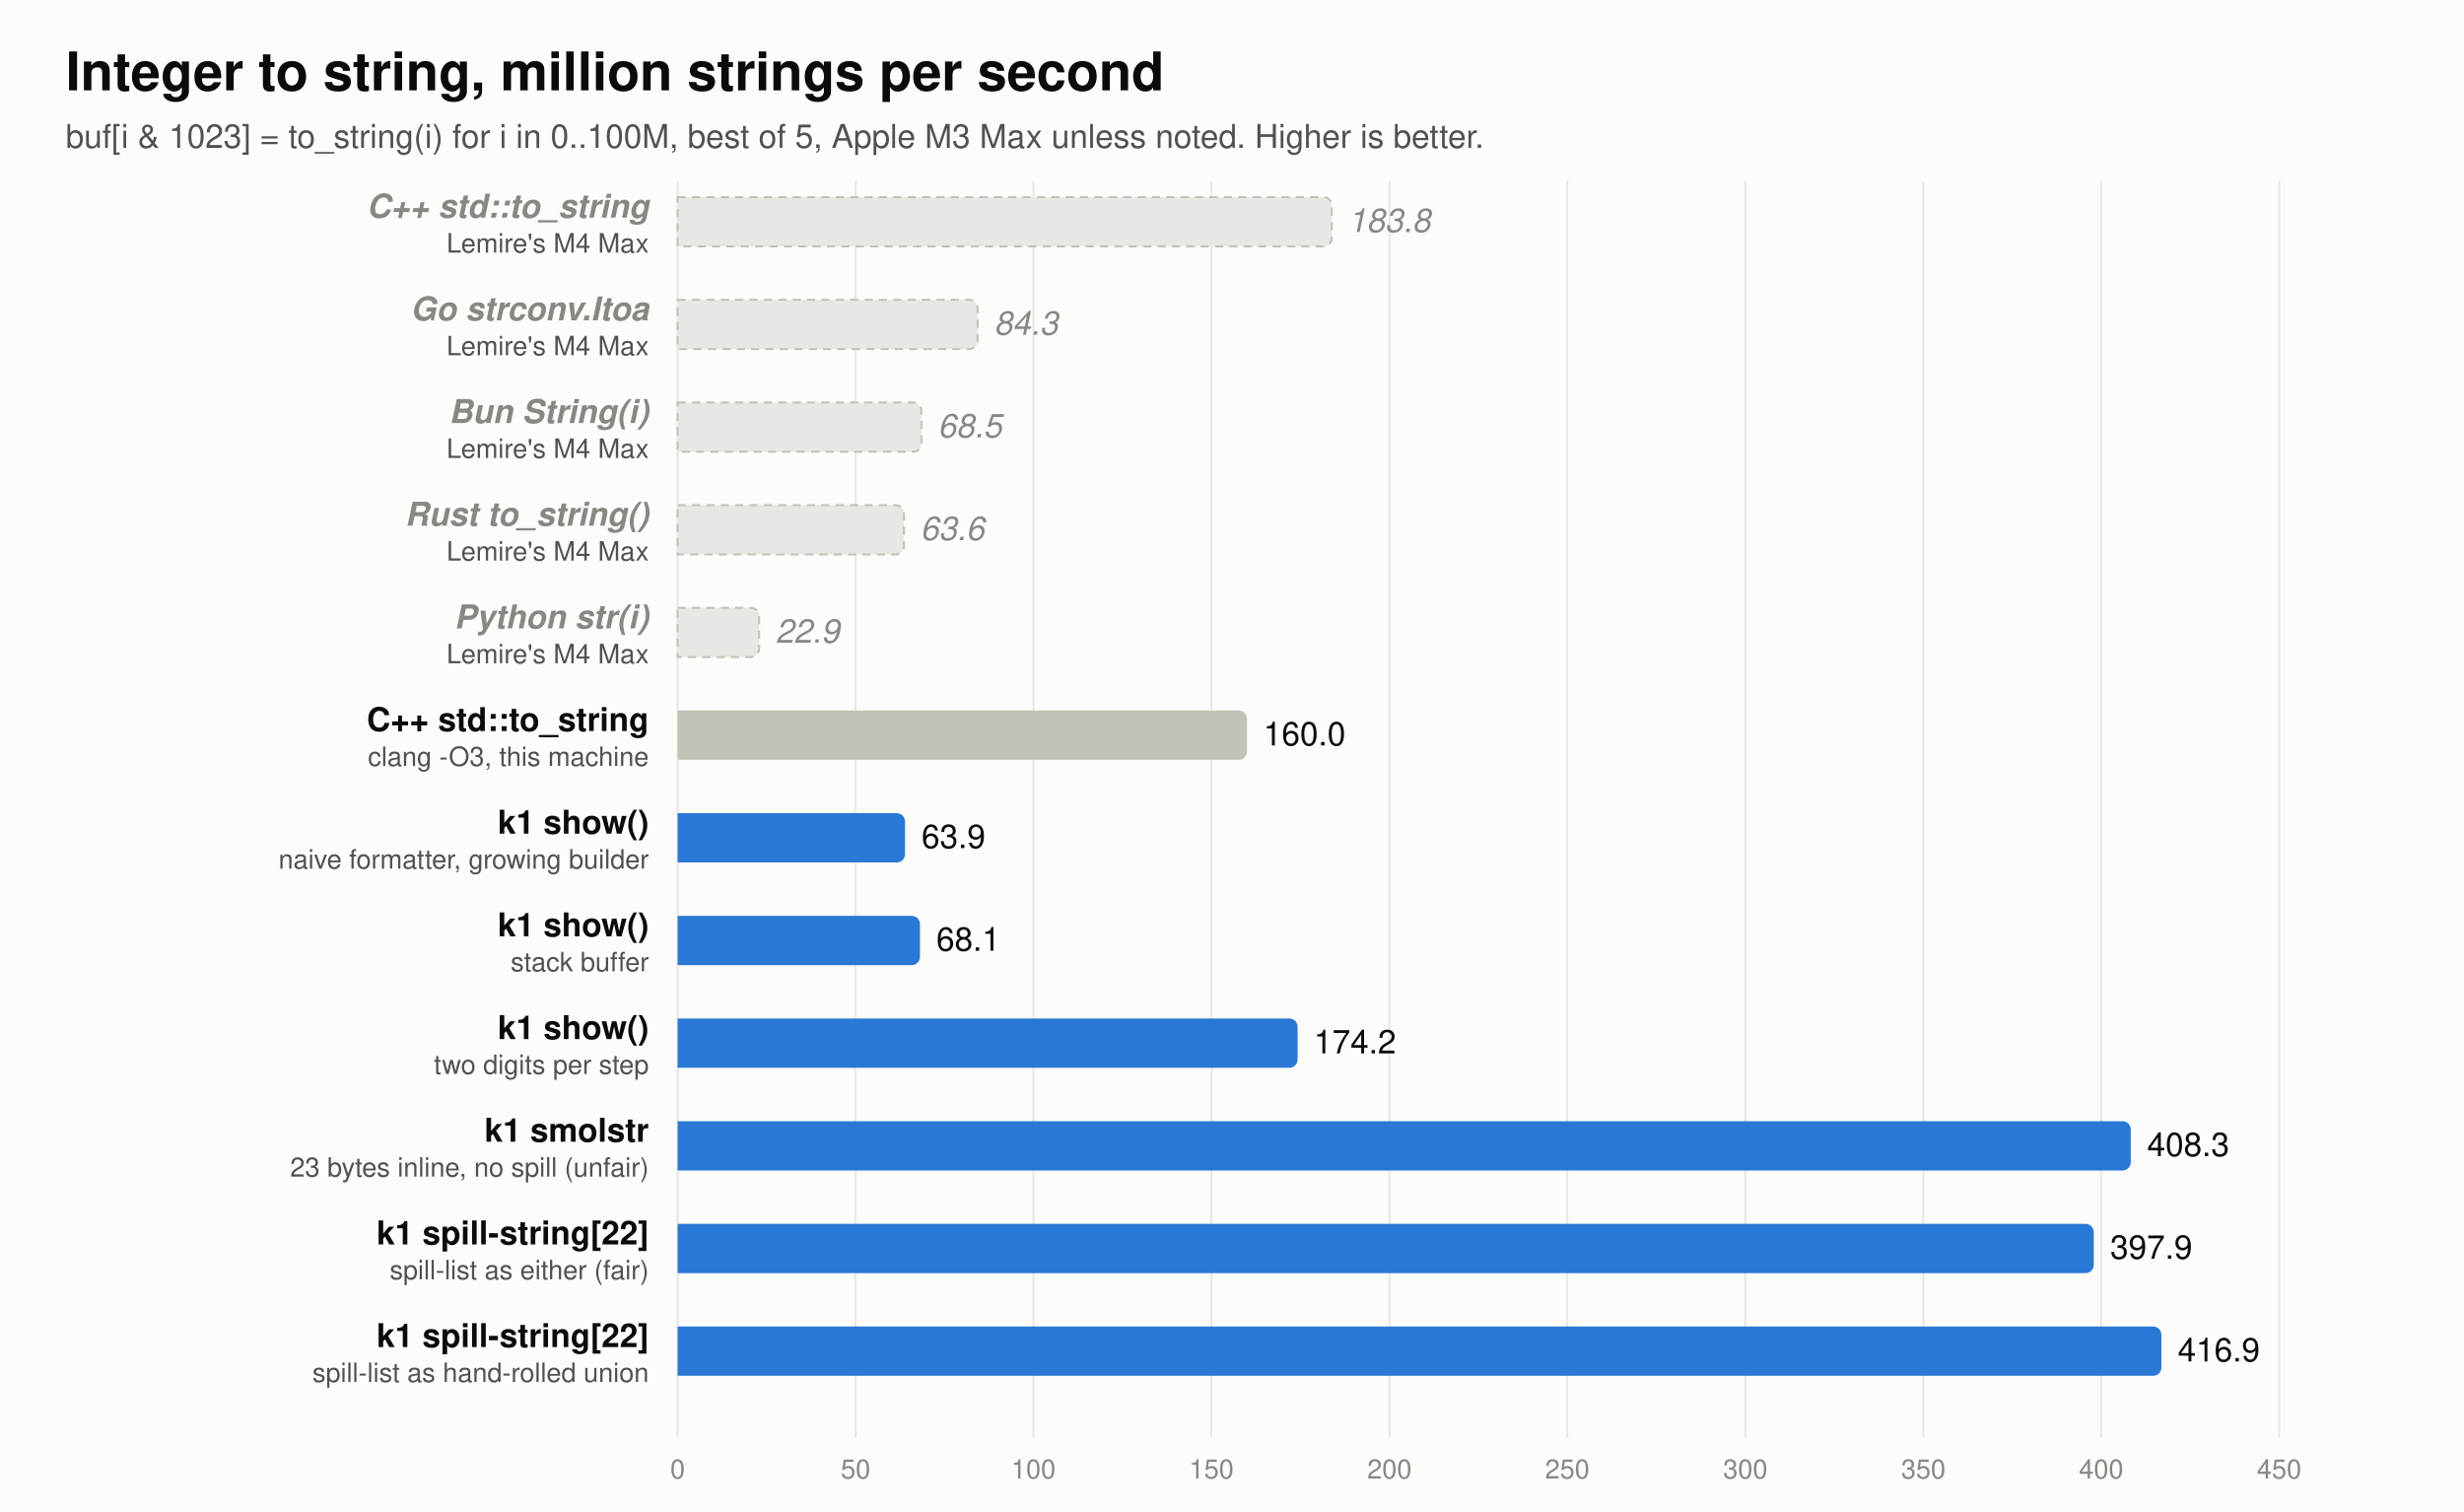
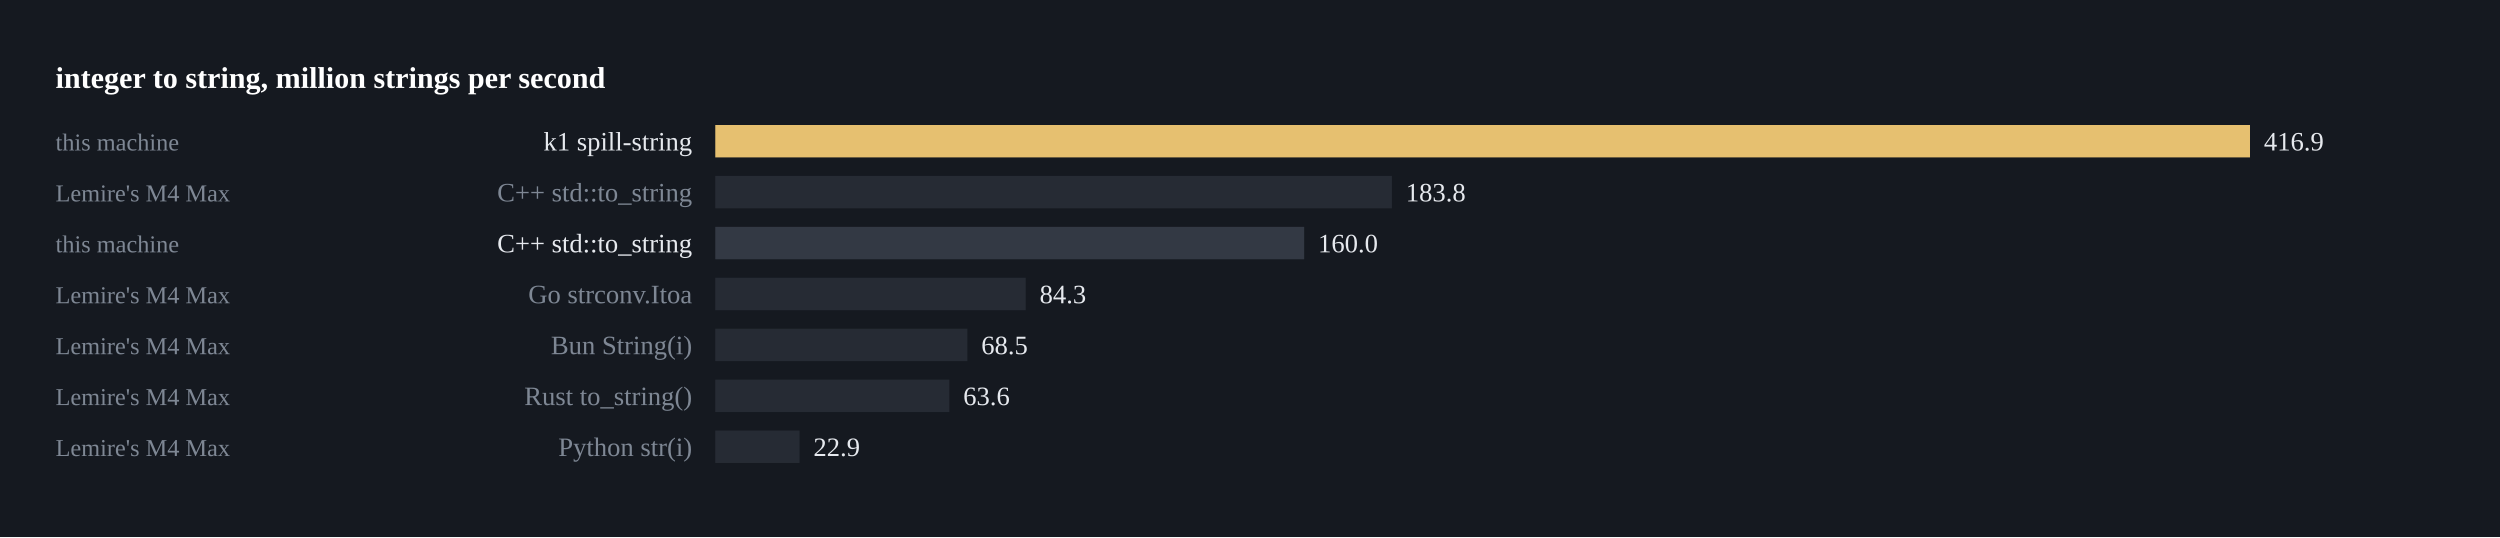
- <svg xmlns="http://www.w3.org/2000/svg" width="1200" height="736" viewBox="0 0 1200 736" font-family="system-ui, -apple-system, Helvetica, Arial, sans-serif">
+ <svg xmlns="http://www.w3.org/2000/svg" viewBox="0 0 1080 232" width="1080" height="232" style="max-width:100%;height:auto" font-family="var(--mono, 'Martian Mono', ui-monospace, Menlo, monospace)" font-size="12">
  <style>
-   .bg { fill: #fcfcfb; }
-   .title { fill: #0b0b0b; font-weight: 600; font-size: 26px; }
-   .sub { fill: #52514e; font-size: 16px; }
-   .name { fill: #0b0b0b; font-weight: 600; font-size: 16px; }
-   .name-muted { fill: #898781; font-weight: 600; font-size: 16px; font-style: italic; }
-   .detail { fill: #52514e; font-size: 13px; }
-   .value { fill: #0b0b0b; font-size: 16px; font-variant-numeric: tabular-nums; }
-   .value-muted { fill: #898781; font-size: 16px; font-style: italic; }
-   .axis { fill: #898781; font-size: 13px; }
-   .grid { stroke: #e8e7e3; stroke-width: 1; }
-   .k1 { fill: #2a78d6; }
-   .cpp { fill: #c3c2b7; }
-   .lemire { fill: #e8e7e3; stroke: #c3c2b7; stroke-width: 1; stroke-dasharray: 4 3; }
+   .bg { fill: var(--p, #151920); }
+   .t1 { fill: var(--b, #FFFFFF); font-weight: 600; font-size: 13px; }
+   .t2 { fill: var(--m, #7E8794); font-size: 10.5px; }
+   .t3 { fill: var(--f, #E6E9EE); font-size: 11.5px; font-variant-numeric: tabular-nums; }
+   .t4 { fill: var(--m, #7E8794); font-size: 11px; font-style: italic; }
+   text.muted { fill: var(--m, #7E8794); }
+   rect.k1 { fill: var(--s, #E6C070); }
+   rect.k1-dim { fill: var(--s, #E6C070); opacity: .45; }
+   rect.other { fill: var(--l2, #333944); }
+   rect.muted { fill: var(--l, #262B34); }
+   .ref { stroke: var(--m, #7E8794); stroke-width: 1; stroke-dasharray: 3 3; }
</style>
-   <rect class="bg" width="1200" height="736" />
-   <text class="title" x="32" y="44">Integer to string, million strings per second</text>
-   <text class="sub" x="32" y="72">buf[i &amp; 1023] = to_string(i) for i in 0..100M, best of 5, Apple M3 Max unless noted. Higher is better.</text>
-   <line class="grid" x1="330.0" y1="88" x2="330.0" y2="700" />
-   <text class="axis" x="330.0" y="720" text-anchor="middle">0</text>
-   <line class="grid" x1="416.7" y1="88" x2="416.7" y2="700" />
-   <text class="axis" x="416.7" y="720" text-anchor="middle">50</text>
-   <line class="grid" x1="503.3" y1="88" x2="503.3" y2="700" />
-   <text class="axis" x="503.3" y="720" text-anchor="middle">100</text>
-   <line class="grid" x1="590.0" y1="88" x2="590.0" y2="700" />
-   <text class="axis" x="590.0" y="720" text-anchor="middle">150</text>
-   <line class="grid" x1="676.7" y1="88" x2="676.7" y2="700" />
-   <text class="axis" x="676.7" y="720" text-anchor="middle">200</text>
-   <line class="grid" x1="763.3" y1="88" x2="763.3" y2="700" />
-   <text class="axis" x="763.3" y="720" text-anchor="middle">250</text>
-   <line class="grid" x1="850.0" y1="88" x2="850.0" y2="700" />
-   <text class="axis" x="850.0" y="720" text-anchor="middle">300</text>
-   <line class="grid" x1="936.7" y1="88" x2="936.7" y2="700" />
-   <text class="axis" x="936.7" y="720" text-anchor="middle">350</text>
-   <line class="grid" x1="1023.3" y1="88" x2="1023.3" y2="700" />
-   <text class="axis" x="1023.3" y="720" text-anchor="middle">400</text>
-   <line class="grid" x1="1110.0" y1="88" x2="1110.0" y2="700" />
-   <text class="axis" x="1110.0" y="720" text-anchor="middle">450</text>
-   <text class="name-muted" x="316" y="106.0" text-anchor="end">C++ std::to_string</text>
-   <text class="detail" x="316" y="123.0" text-anchor="end">Lemire's M4 Max</text>
-   <path class="lemire" d="M330,96 h314.587 a4,4 0 0 1 4,4 v16 a4,4 0 0 1 -4,4 h-314.587 z" />
-   <text class="value-muted" x="656.6" y="113.0">183.8</text>
-   <text class="name-muted" x="316" y="156.0" text-anchor="end">Go strconv.Itoa</text>
-   <text class="detail" x="316" y="173.0" text-anchor="end">Lemire's M4 Max</text>
-   <path class="lemire" d="M330,146 h142.12 a4,4 0 0 1 4,4 v16 a4,4 0 0 1 -4,4 h-142.12 z" />
-   <text class="value-muted" x="484.1" y="163.0">84.3</text>
-   <text class="name-muted" x="316" y="206.0" text-anchor="end">Bun String(i)</text>
-   <text class="detail" x="316" y="223.0" text-anchor="end">Lemire's M4 Max</text>
-   <path class="lemire" d="M330,196 h114.733 a4,4 0 0 1 4,4 v16 a4,4 0 0 1 -4,4 h-114.733 z" />
-   <text class="value-muted" x="456.7" y="213.0">68.5</text>
-   <text class="name-muted" x="316" y="256.0" text-anchor="end">Rust to_string()</text>
-   <text class="detail" x="316" y="273.0" text-anchor="end">Lemire's M4 Max</text>
-   <path class="lemire" d="M330,246 h106.24 a4,4 0 0 1 4,4 v16 a4,4 0 0 1 -4,4 h-106.24 z" />
-   <text class="value-muted" x="448.2" y="263.0">63.6</text>
-   <text class="name-muted" x="316" y="306.0" text-anchor="end">Python str(i)</text>
-   <text class="detail" x="316" y="323.0" text-anchor="end">Lemire's M4 Max</text>
-   <path class="lemire" d="M330,296 h35.693 a4,4 0 0 1 4,4 v16 a4,4 0 0 1 -4,4 h-35.693 z" />
-   <text class="value-muted" x="377.7" y="313.0">22.9</text>
-   <text class="name" x="316" y="356.0" text-anchor="end">C++ std::to_string</text>
-   <text class="detail" x="316" y="373.0" text-anchor="end">clang -O3, this machine</text>
-   <path class="cpp" d="M330,346 h273.333 a4,4 0 0 1 4,4 v16 a4,4 0 0 1 -4,4 h-273.333 z" />
-   <text class="value" x="615.3" y="363.0">160.0</text>
-   <text class="name" x="316" y="406.0" text-anchor="end">k1 show()</text>
-   <text class="detail" x="316" y="423.0" text-anchor="end">naive formatter, growing builder</text>
-   <path class="k1" d="M330,396 h106.76 a4,4 0 0 1 4,4 v16 a4,4 0 0 1 -4,4 h-106.76 z" />
-   <text class="value" x="448.8" y="413.0">63.9</text>
-   <text class="name" x="316" y="456.0" text-anchor="end">k1 show()</text>
-   <text class="detail" x="316" y="473.0" text-anchor="end">stack buffer</text>
-   <path class="k1" d="M330,446 h114.04 a4,4 0 0 1 4,4 v16 a4,4 0 0 1 -4,4 h-114.04 z" />
-   <text class="value" x="456.0" y="463.0">68.1</text>
-   <text class="name" x="316" y="506.0" text-anchor="end">k1 show()</text>
-   <text class="detail" x="316" y="523.0" text-anchor="end">two digits per step</text>
-   <path class="k1" d="M330,496 h297.947 a4,4 0 0 1 4,4 v16 a4,4 0 0 1 -4,4 h-297.947 z" />
-   <text class="value" x="639.9" y="513.0">174.2</text>
-   <text class="name" x="316" y="556.0" text-anchor="end">k1 smolstr</text>
-   <text class="detail" x="316" y="573.0" text-anchor="end">23 bytes inline, no spill (unfair)</text>
-   <path class="k1" d="M330,546 h703.72 a4,4 0 0 1 4,4 v16 a4,4 0 0 1 -4,4 h-703.72 z" />
-   <text class="value" x="1045.7" y="563.0">408.3</text>
-   <text class="name" x="316" y="606.0" text-anchor="end">k1 spill-string[22]</text>
-   <text class="detail" x="316" y="623.0" text-anchor="end">spill-list as either (fair)</text>
-   <path class="k1" d="M330,596 h685.693 a4,4 0 0 1 4,4 v16 a4,4 0 0 1 -4,4 h-685.693 z" />
-   <text class="value" x="1027.7" y="613.0">397.9</text>
-   <text class="name" x="316" y="656.0" text-anchor="end">k1 spill-string[22]</text>
-   <text class="detail" x="316" y="673.0" text-anchor="end">spill-list as hand-rolled union</text>
-   <path class="k1" d="M330,646 h718.627 a4,4 0 0 1 4,4 v16 a4,4 0 0 1 -4,4 h-718.627 z" />
-   <text class="value" x="1060.6" y="663.0">416.9</text>
+   <rect class="bg" width="1080" height="232" />
+   <text class="t1" x="24" y="38">integer to string, million strings per second</text>
+   <text class="t2" x="24" y="65">this machine</text>
+   <text class="t3 k1" x="299" y="65" text-anchor="end">k1 spill-string</text>
+   <rect class="k1" x="309" y="54" width="663.0" height="14" />
+   <text class="t3" x="978.0" y="65">416.9</text>
+   <text class="t2" x="24" y="87">Lemire's M4 Max</text>
+   <text class="t3 muted" x="299" y="87" text-anchor="end">C++ std::to_string</text>
+   <rect class="muted" x="309" y="76" width="292.3" height="14" />
+   <text class="t3" x="607.3" y="87">183.8</text>
+   <text class="t2" x="24" y="109">this machine</text>
+   <text class="t3 other" x="299" y="109" text-anchor="end">C++ std::to_string</text>
+   <rect class="other" x="309" y="98" width="254.4" height="14" />
+   <text class="t3" x="569.4" y="109">160.0</text>
+   <text class="t2" x="24" y="131">Lemire's M4 Max</text>
+   <text class="t3 muted" x="299" y="131" text-anchor="end">Go strconv.Itoa</text>
+   <rect class="muted" x="309" y="120" width="134.1" height="14" />
+   <text class="t3" x="449.1" y="131">84.3</text>
+   <text class="t2" x="24" y="153">Lemire's M4 Max</text>
+   <text class="t3 muted" x="299" y="153" text-anchor="end">Bun String(i)</text>
+   <rect class="muted" x="309" y="142" width="108.9" height="14" />
+   <text class="t3" x="423.9" y="153">68.5</text>
+   <text class="t2" x="24" y="175">Lemire's M4 Max</text>
+   <text class="t3 muted" x="299" y="175" text-anchor="end">Rust to_string()</text>
+   <rect class="muted" x="309" y="164" width="101.1" height="14" />
+   <text class="t3" x="416.1" y="175">63.6</text>
+   <text class="t2" x="24" y="197">Lemire's M4 Max</text>
+   <text class="t3 muted" x="299" y="197" text-anchor="end">Python str(i)</text>
+   <rect class="muted" x="309" y="186" width="36.4" height="14" />
+   <text class="t3" x="351.4" y="197">22.9</text>
</svg>
